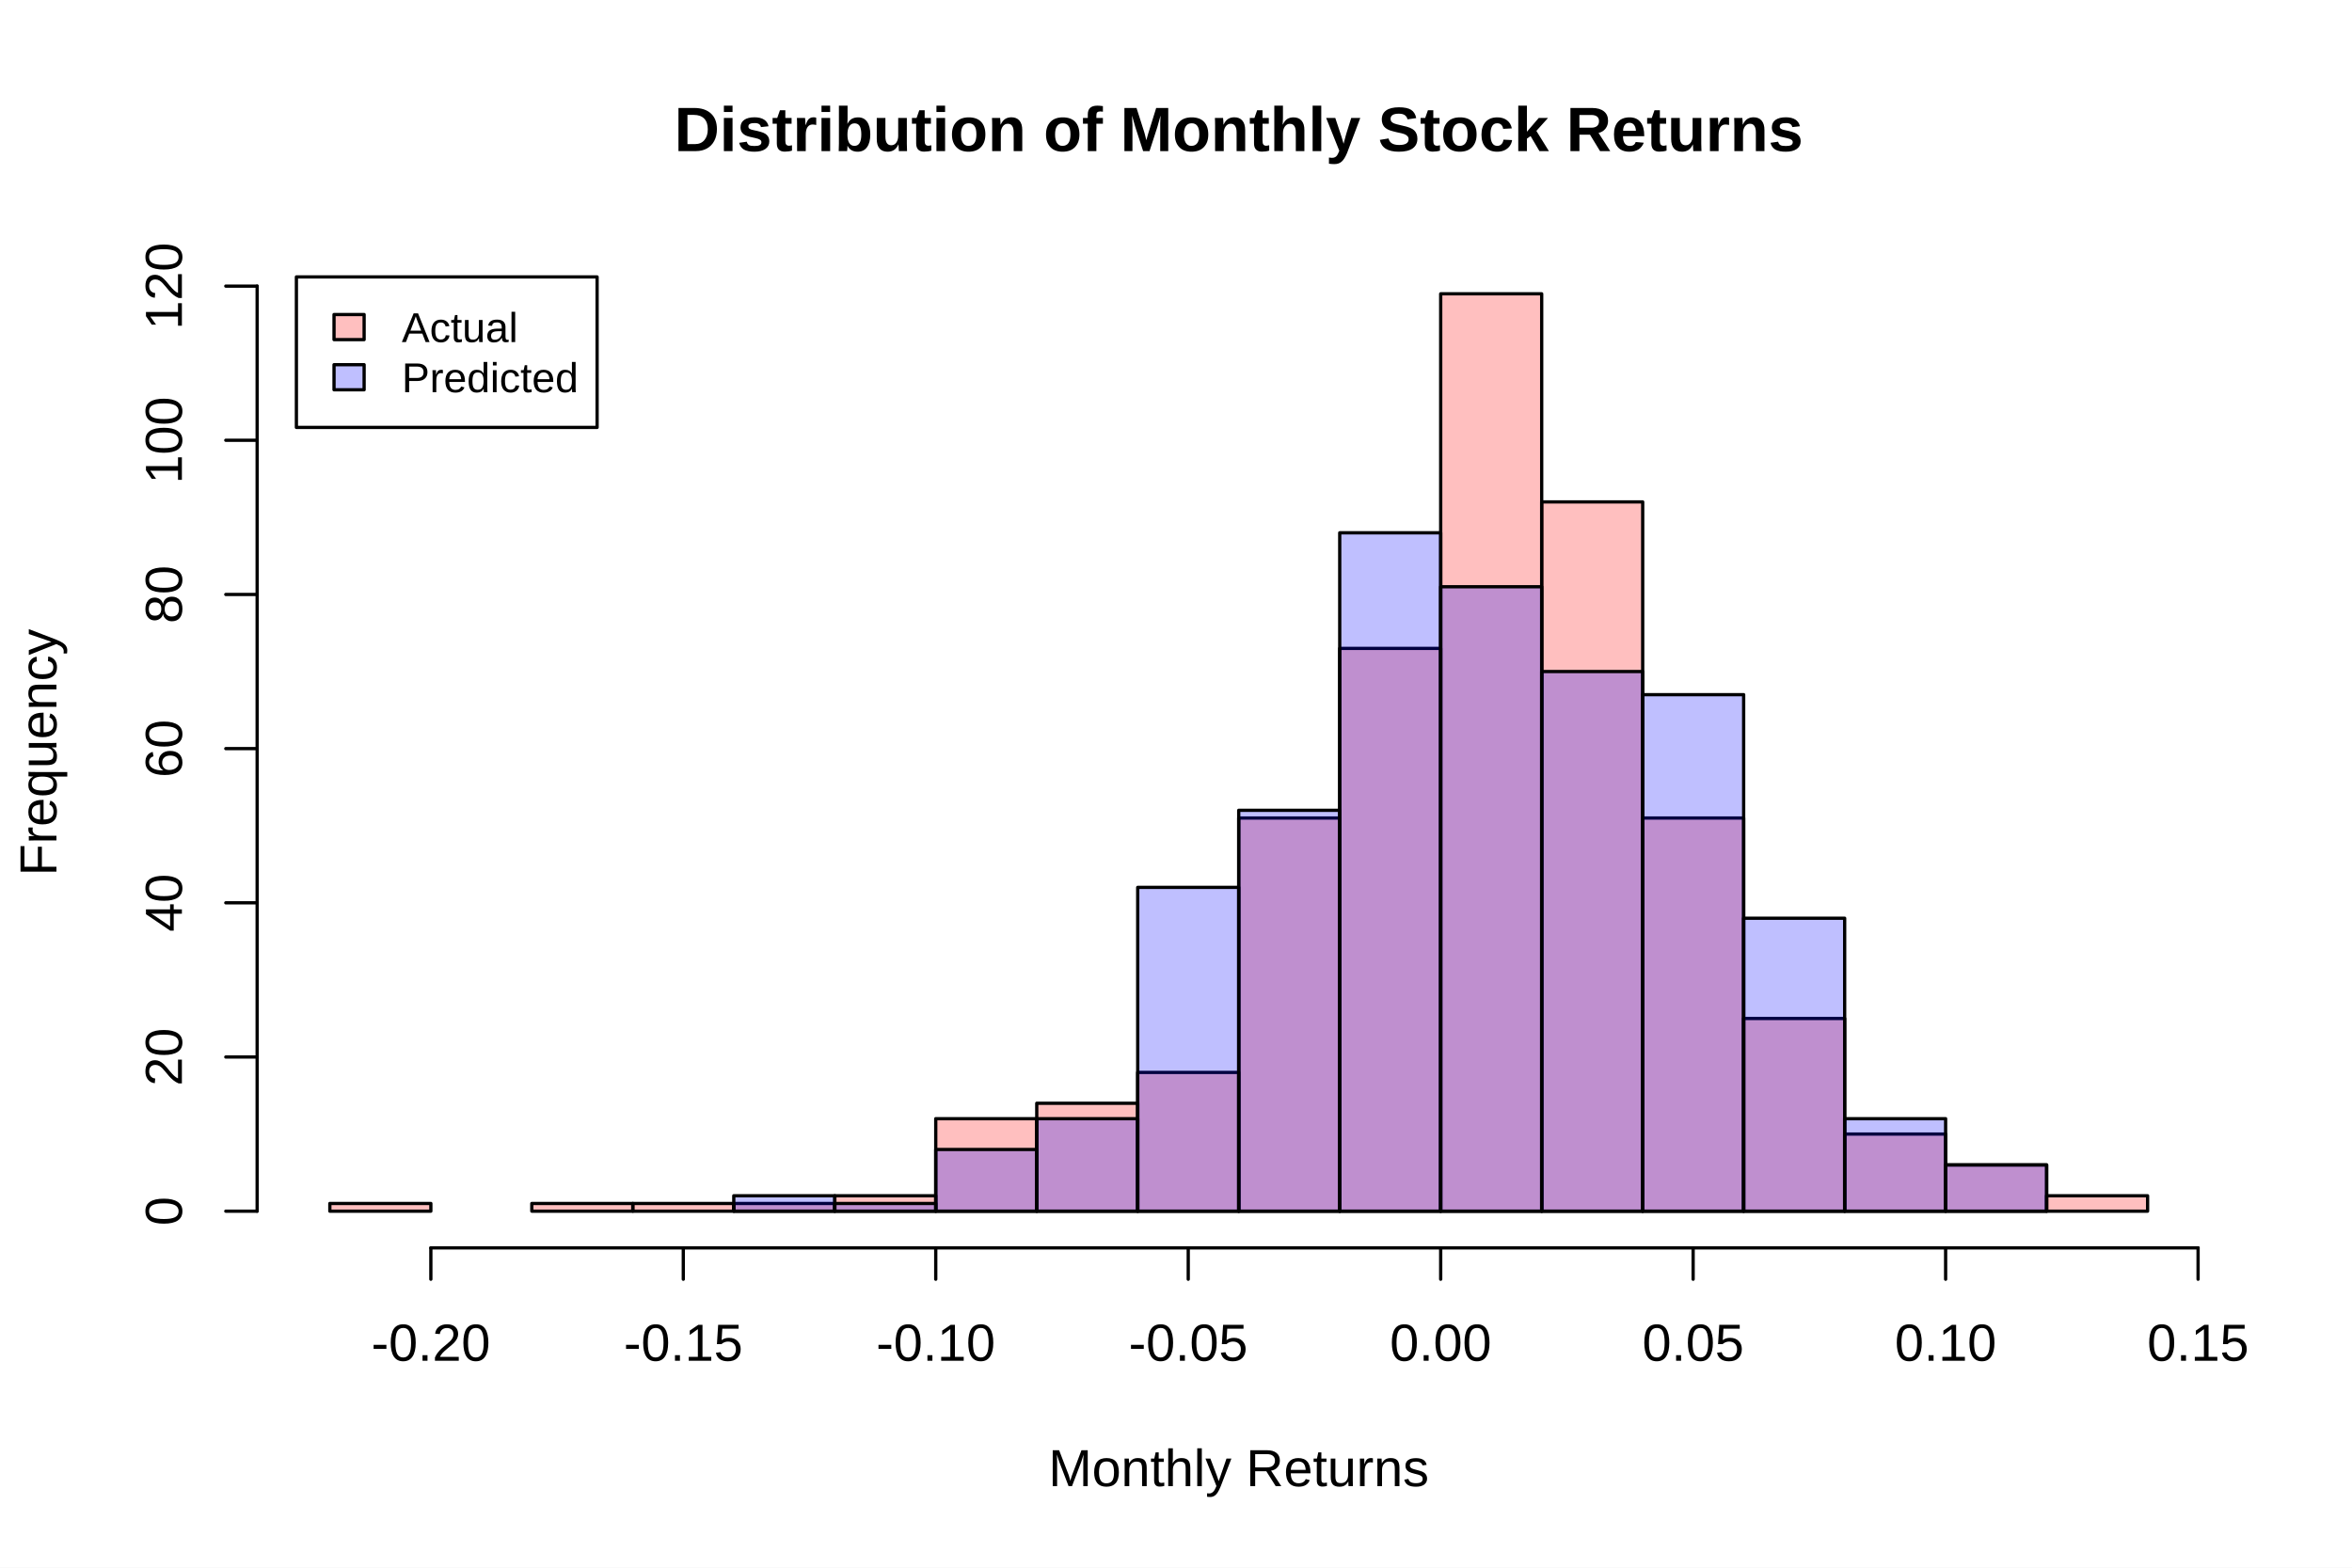
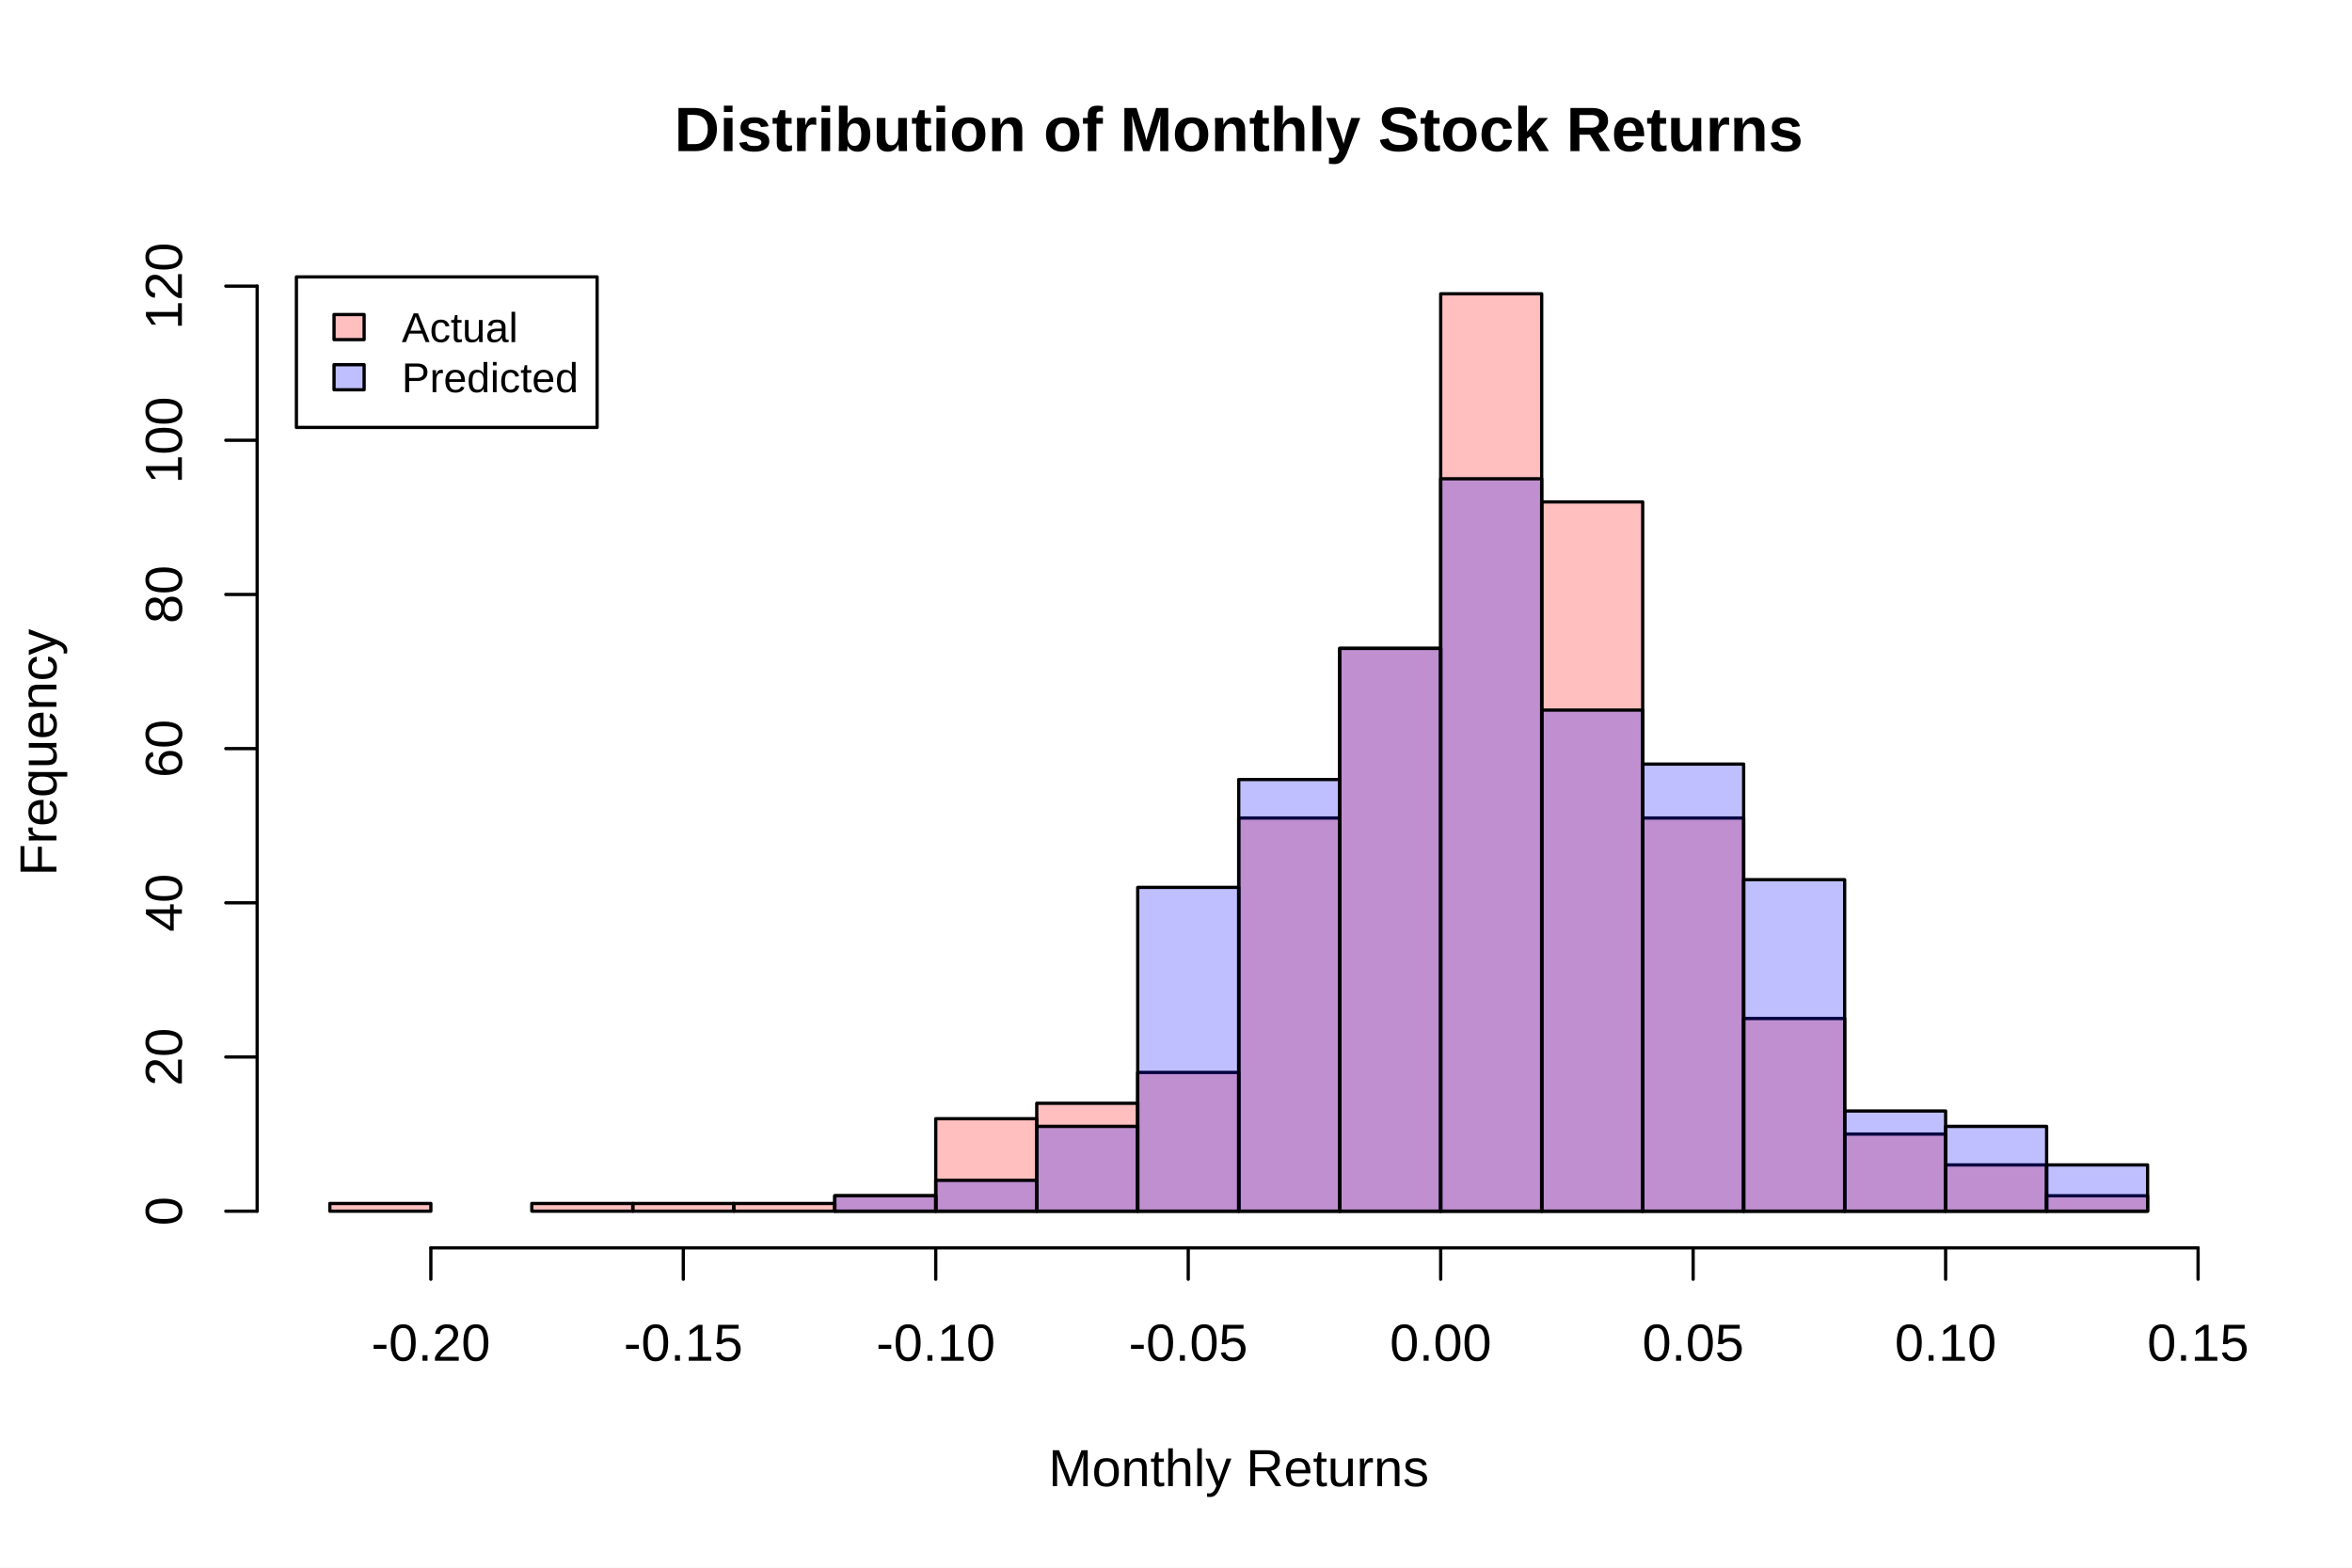
<svg xmlns="http://www.w3.org/2000/svg" class="svglite" width="540.00pt" height="360.00pt" viewBox="0 0 540.00 360.00">
  <defs>
    <style type="text/css">
    .svglite line, .svglite polyline, .svglite polygon, .svglite path, .svglite rect, .svglite circle {
      fill: none;
      stroke: #000000;
      stroke-linecap: round;
      stroke-linejoin: round;
      stroke-miterlimit: 10.00;
    }
    .svglite text {
      white-space: pre;
    }
  </style>
  </defs>
  <rect width="100%" height="100%" style="stroke: none; fill: #FFFFFF;" />
  <defs>
    <clipPath id="cpMC4wMHw1NDAuMDB8MC4wMHwzNjAuMDA=">
      <rect x="0.00" y="0.00" width="540.00" height="360.00" />
    </clipPath>
  </defs>
  <g clip-path="url(#cpMC4wMHw1NDAuMDB8MC4wMHwzNjAuMDA=)">
    <text x="284.40" y="34.70" text-anchor="middle" style="font-size: 14.40px; font-weight: bold; font-family: &quot;Arial&quot;;" textLength="259.06px" lengthAdjust="spacingAndGlyphs">Distribution of Monthly Stock Returns</text>
    <text x="284.40" y="341.28" text-anchor="middle" style="font-size: 12.00px; font-family: &quot;Arial&quot;;" textLength="87.36px" lengthAdjust="spacingAndGlyphs">Monthly Returns</text>
    <text transform="translate(12.96,172.80) rotate(-90)" text-anchor="middle" style="font-size: 12.00px; font-family: &quot;Arial&quot;;" textLength="56.69px" lengthAdjust="spacingAndGlyphs">Frequency</text>
    <line x1="98.92" y1="286.56" x2="504.66" y2="286.56" style="stroke-width: 0.75;" />
    <line x1="98.92" y1="286.56" x2="98.92" y2="293.76" style="stroke-width: 0.75;" />
    <line x1="156.88" y1="286.56" x2="156.88" y2="293.76" style="stroke-width: 0.75;" />
    <line x1="214.84" y1="286.56" x2="214.84" y2="293.76" style="stroke-width: 0.75;" />
    <line x1="272.81" y1="286.56" x2="272.81" y2="293.76" style="stroke-width: 0.75;" />
    <line x1="330.77" y1="286.56" x2="330.77" y2="293.76" style="stroke-width: 0.75;" />
    <line x1="388.73" y1="286.56" x2="388.73" y2="293.76" style="stroke-width: 0.75;" />
    <line x1="446.70" y1="286.56" x2="446.70" y2="293.76" style="stroke-width: 0.75;" />
    <line x1="504.66" y1="286.56" x2="504.66" y2="293.76" style="stroke-width: 0.75;" />
    <text x="98.92" y="312.48" text-anchor="middle" style="font-size: 12.00px; font-family: &quot;Arial&quot;;" textLength="27.35px" lengthAdjust="spacingAndGlyphs">-0.20</text>
    <text x="156.88" y="312.48" text-anchor="middle" style="font-size: 12.00px; font-family: &quot;Arial&quot;;" textLength="27.35px" lengthAdjust="spacingAndGlyphs">-0.15</text>
    <text x="214.84" y="312.48" text-anchor="middle" style="font-size: 12.00px; font-family: &quot;Arial&quot;;" textLength="27.35px" lengthAdjust="spacingAndGlyphs">-0.10</text>
    <text x="272.81" y="312.48" text-anchor="middle" style="font-size: 12.00px; font-family: &quot;Arial&quot;;" textLength="27.35px" lengthAdjust="spacingAndGlyphs">-0.05</text>
    <text x="330.77" y="312.48" text-anchor="middle" style="font-size: 12.00px; font-family: &quot;Arial&quot;;" textLength="23.36px" lengthAdjust="spacingAndGlyphs">0.00</text>
    <text x="388.73" y="312.48" text-anchor="middle" style="font-size: 12.00px; font-family: &quot;Arial&quot;;" textLength="23.36px" lengthAdjust="spacingAndGlyphs">0.05</text>
    <text x="446.70" y="312.48" text-anchor="middle" style="font-size: 12.00px; font-family: &quot;Arial&quot;;" textLength="23.36px" lengthAdjust="spacingAndGlyphs">0.10</text>
    <text x="504.66" y="312.48" text-anchor="middle" style="font-size: 12.00px; font-family: &quot;Arial&quot;;" textLength="23.36px" lengthAdjust="spacingAndGlyphs">0.15</text>
    <line x1="59.04" y1="278.13" x2="59.04" y2="65.70" style="stroke-width: 0.75;" />
    <line x1="59.04" y1="278.13" x2="51.84" y2="278.13" style="stroke-width: 0.75;" />
    <line x1="59.04" y1="242.73" x2="51.84" y2="242.73" style="stroke-width: 0.75;" />
    <line x1="59.04" y1="207.32" x2="51.84" y2="207.32" style="stroke-width: 0.75;" />
    <line x1="59.04" y1="171.91" x2="51.84" y2="171.91" style="stroke-width: 0.75;" />
    <line x1="59.04" y1="136.51" x2="51.84" y2="136.51" style="stroke-width: 0.75;" />
    <line x1="59.04" y1="101.10" x2="51.84" y2="101.10" style="stroke-width: 0.75;" />
    <line x1="59.04" y1="65.70" x2="51.84" y2="65.70" style="stroke-width: 0.75;" />
    <text transform="translate(41.76,278.13) rotate(-90)" text-anchor="middle" style="font-size: 12.00px; font-family: &quot;Arial&quot;;" textLength="6.67px" lengthAdjust="spacingAndGlyphs">0</text>
    <text transform="translate(41.76,242.73) rotate(-90)" text-anchor="middle" style="font-size: 12.00px; font-family: &quot;Arial&quot;;" textLength="13.35px" lengthAdjust="spacingAndGlyphs">20</text>
    <text transform="translate(41.76,207.32) rotate(-90)" text-anchor="middle" style="font-size: 12.00px; font-family: &quot;Arial&quot;;" textLength="13.35px" lengthAdjust="spacingAndGlyphs">40</text>
    <text transform="translate(41.76,171.91) rotate(-90)" text-anchor="middle" style="font-size: 12.00px; font-family: &quot;Arial&quot;;" textLength="13.35px" lengthAdjust="spacingAndGlyphs">60</text>
    <text transform="translate(41.76,136.51) rotate(-90)" text-anchor="middle" style="font-size: 12.00px; font-family: &quot;Arial&quot;;" textLength="13.35px" lengthAdjust="spacingAndGlyphs">80</text>
    <text transform="translate(41.76,101.10) rotate(-90)" text-anchor="middle" style="font-size: 12.00px; font-family: &quot;Arial&quot;;" textLength="20.02px" lengthAdjust="spacingAndGlyphs">100</text>
    <text transform="translate(41.76,65.70) rotate(-90)" text-anchor="middle" style="font-size: 12.00px; font-family: &quot;Arial&quot;;" textLength="20.02px" lengthAdjust="spacingAndGlyphs">120</text>
  </g>
  <defs>
    <clipPath id="cpNTkuMDR8NTA5Ljc2fDU5LjA0fDI4Ni41Ng==">
      <rect x="59.04" y="59.04" width="450.72" height="227.52" />
    </clipPath>
  </defs>
  <g clip-path="url(#cpNTkuMDR8NTA5Ljc2fDU5LjA0fDI4Ni41Ng==)">
    <rect x="75.73" y="276.36" width="23.19" height="1.77" style="stroke-width: 0.75; fill: #FF0000; fill-opacity: 0.25;" />
    <rect x="98.92" y="278.13" width="23.19" height="0.00" style="stroke-width: 0.75; fill: #FF0000; fill-opacity: 0.25;" />
    <rect x="122.10" y="276.36" width="23.19" height="1.77" style="stroke-width: 0.75; fill: #FF0000; fill-opacity: 0.25;" />
    <rect x="145.29" y="276.36" width="23.19" height="1.77" style="stroke-width: 0.75; fill: #FF0000; fill-opacity: 0.25;" />
    <rect x="168.47" y="276.36" width="23.19" height="1.77" style="stroke-width: 0.75; fill: #FF0000; fill-opacity: 0.25;" />
    <rect x="191.66" y="274.59" width="23.19" height="3.54" style="stroke-width: 0.75; fill: #FF0000; fill-opacity: 0.25;" />
    <rect x="214.84" y="256.89" width="23.19" height="21.24" style="stroke-width: 0.75; fill: #FF0000; fill-opacity: 0.25;" />
    <rect x="238.03" y="253.35" width="23.19" height="24.78" style="stroke-width: 0.75; fill: #FF0000; fill-opacity: 0.25;" />
    <rect x="261.21" y="246.27" width="23.19" height="31.87" style="stroke-width: 0.75; fill: #FF0000; fill-opacity: 0.25;" />
    <rect x="284.40" y="187.85" width="23.19" height="90.29" style="stroke-width: 0.75; fill: #FF0000; fill-opacity: 0.25;" />
    <rect x="307.59" y="148.90" width="23.19" height="129.23" style="stroke-width: 0.75; fill: #FF0000; fill-opacity: 0.25;" />
    <rect x="330.77" y="67.47" width="23.19" height="210.67" style="stroke-width: 0.75; fill: #FF0000; fill-opacity: 0.25;" />
    <rect x="353.96" y="115.26" width="23.19" height="162.87" style="stroke-width: 0.75; fill: #FF0000; fill-opacity: 0.25;" />
    <rect x="377.14" y="187.85" width="23.19" height="90.29" style="stroke-width: 0.75; fill: #FF0000; fill-opacity: 0.25;" />
    <rect x="400.33" y="233.88" width="23.19" height="44.26" style="stroke-width: 0.75; fill: #FF0000; fill-opacity: 0.25;" />
    <rect x="423.51" y="260.43" width="23.19" height="17.70" style="stroke-width: 0.75; fill: #FF0000; fill-opacity: 0.25;" />
    <rect x="446.70" y="267.51" width="23.19" height="10.62" style="stroke-width: 0.75; fill: #FF0000; fill-opacity: 0.25;" />
    <rect x="469.88" y="274.59" width="23.19" height="3.54" style="stroke-width: 0.75; fill: #FF0000; fill-opacity: 0.25;" />
-     <rect x="168.47" y="274.59" width="23.19" height="3.54" style="stroke-width: 0.75; fill: #0000FF; fill-opacity: 0.25;" />
-     <rect x="191.66" y="276.36" width="23.19" height="1.77" style="stroke-width: 0.75; fill: #0000FF; fill-opacity: 0.25;" />
-     <rect x="214.84" y="263.97" width="23.19" height="14.16" style="stroke-width: 0.75; fill: #0000FF; fill-opacity: 0.25;" />
-     <rect x="238.03" y="256.89" width="23.19" height="21.24" style="stroke-width: 0.75; fill: #0000FF; fill-opacity: 0.25;" />
+     <rect x="191.66" y="274.59" width="23.19" height="3.54" style="stroke-width: 0.75; fill: #0000FF; fill-opacity: 0.25;" />
+     <rect x="214.84" y="271.05" width="23.19" height="7.08" style="stroke-width: 0.75; fill: #0000FF; fill-opacity: 0.25;" />
+     <rect x="238.03" y="258.66" width="23.19" height="19.47" style="stroke-width: 0.75; fill: #0000FF; fill-opacity: 0.25;" />
    <rect x="261.21" y="203.78" width="23.19" height="74.35" style="stroke-width: 0.75; fill: #0000FF; fill-opacity: 0.25;" />
-     <rect x="284.40" y="186.08" width="23.19" height="92.06" style="stroke-width: 0.75; fill: #0000FF; fill-opacity: 0.25;" />
-     <rect x="307.59" y="122.35" width="23.19" height="155.79" style="stroke-width: 0.75; fill: #0000FF; fill-opacity: 0.25;" />
-     <rect x="330.77" y="134.74" width="23.19" height="143.39" style="stroke-width: 0.75; fill: #0000FF; fill-opacity: 0.25;" />
-     <rect x="353.96" y="154.21" width="23.19" height="123.92" style="stroke-width: 0.75; fill: #0000FF; fill-opacity: 0.25;" />
-     <rect x="377.14" y="159.52" width="23.19" height="118.61" style="stroke-width: 0.75; fill: #0000FF; fill-opacity: 0.25;" />
-     <rect x="400.33" y="210.86" width="23.19" height="67.27" style="stroke-width: 0.75; fill: #0000FF; fill-opacity: 0.25;" />
-     <rect x="423.51" y="256.89" width="23.19" height="21.24" style="stroke-width: 0.75; fill: #0000FF; fill-opacity: 0.25;" />
-     <rect x="446.70" y="267.51" width="23.19" height="10.62" style="stroke-width: 0.75; fill: #0000FF; fill-opacity: 0.25;" />
+     <rect x="284.40" y="179.00" width="23.19" height="99.14" style="stroke-width: 0.75; fill: #0000FF; fill-opacity: 0.25;" />
+     <rect x="307.59" y="148.90" width="23.19" height="129.23" style="stroke-width: 0.75; fill: #0000FF; fill-opacity: 0.25;" />
+     <rect x="330.77" y="109.95" width="23.19" height="168.18" style="stroke-width: 0.75; fill: #0000FF; fill-opacity: 0.25;" />
+     <rect x="353.96" y="163.06" width="23.19" height="115.07" style="stroke-width: 0.75; fill: #0000FF; fill-opacity: 0.25;" />
+     <rect x="377.14" y="175.46" width="23.19" height="102.68" style="stroke-width: 0.75; fill: #0000FF; fill-opacity: 0.25;" />
+     <rect x="400.33" y="202.01" width="23.19" height="76.12" style="stroke-width: 0.75; fill: #0000FF; fill-opacity: 0.25;" />
+     <rect x="423.51" y="255.12" width="23.19" height="23.01" style="stroke-width: 0.75; fill: #0000FF; fill-opacity: 0.25;" />
+     <rect x="446.70" y="258.66" width="23.19" height="19.47" style="stroke-width: 0.75; fill: #0000FF; fill-opacity: 0.25;" />
+     <rect x="469.88" y="267.51" width="23.19" height="10.62" style="stroke-width: 0.75; fill: #0000FF; fill-opacity: 0.25;" />
    <rect x="68.05" y="63.59" width="69.04" height="34.56" style="stroke-width: 0.75; fill: #FFFFFF;" />
    <rect x="76.69" y="72.23" width="6.91" height="5.76" style="stroke-width: 0.75; fill: #FF0000; fill-opacity: 0.25;" />
    <rect x="76.69" y="83.75" width="6.91" height="5.76" style="stroke-width: 0.75; fill: #0000FF; fill-opacity: 0.25;" />
    <text x="92.25" y="78.55" style="font-size: 9.60px; font-family: &quot;Arial&quot;;" textLength="26.66px" lengthAdjust="spacingAndGlyphs">Actual</text>
    <text x="92.25" y="90.07" style="font-size: 9.60px; font-family: &quot;Arial&quot;;" textLength="40.53px" lengthAdjust="spacingAndGlyphs">Predicted</text>
  </g>
</svg>
